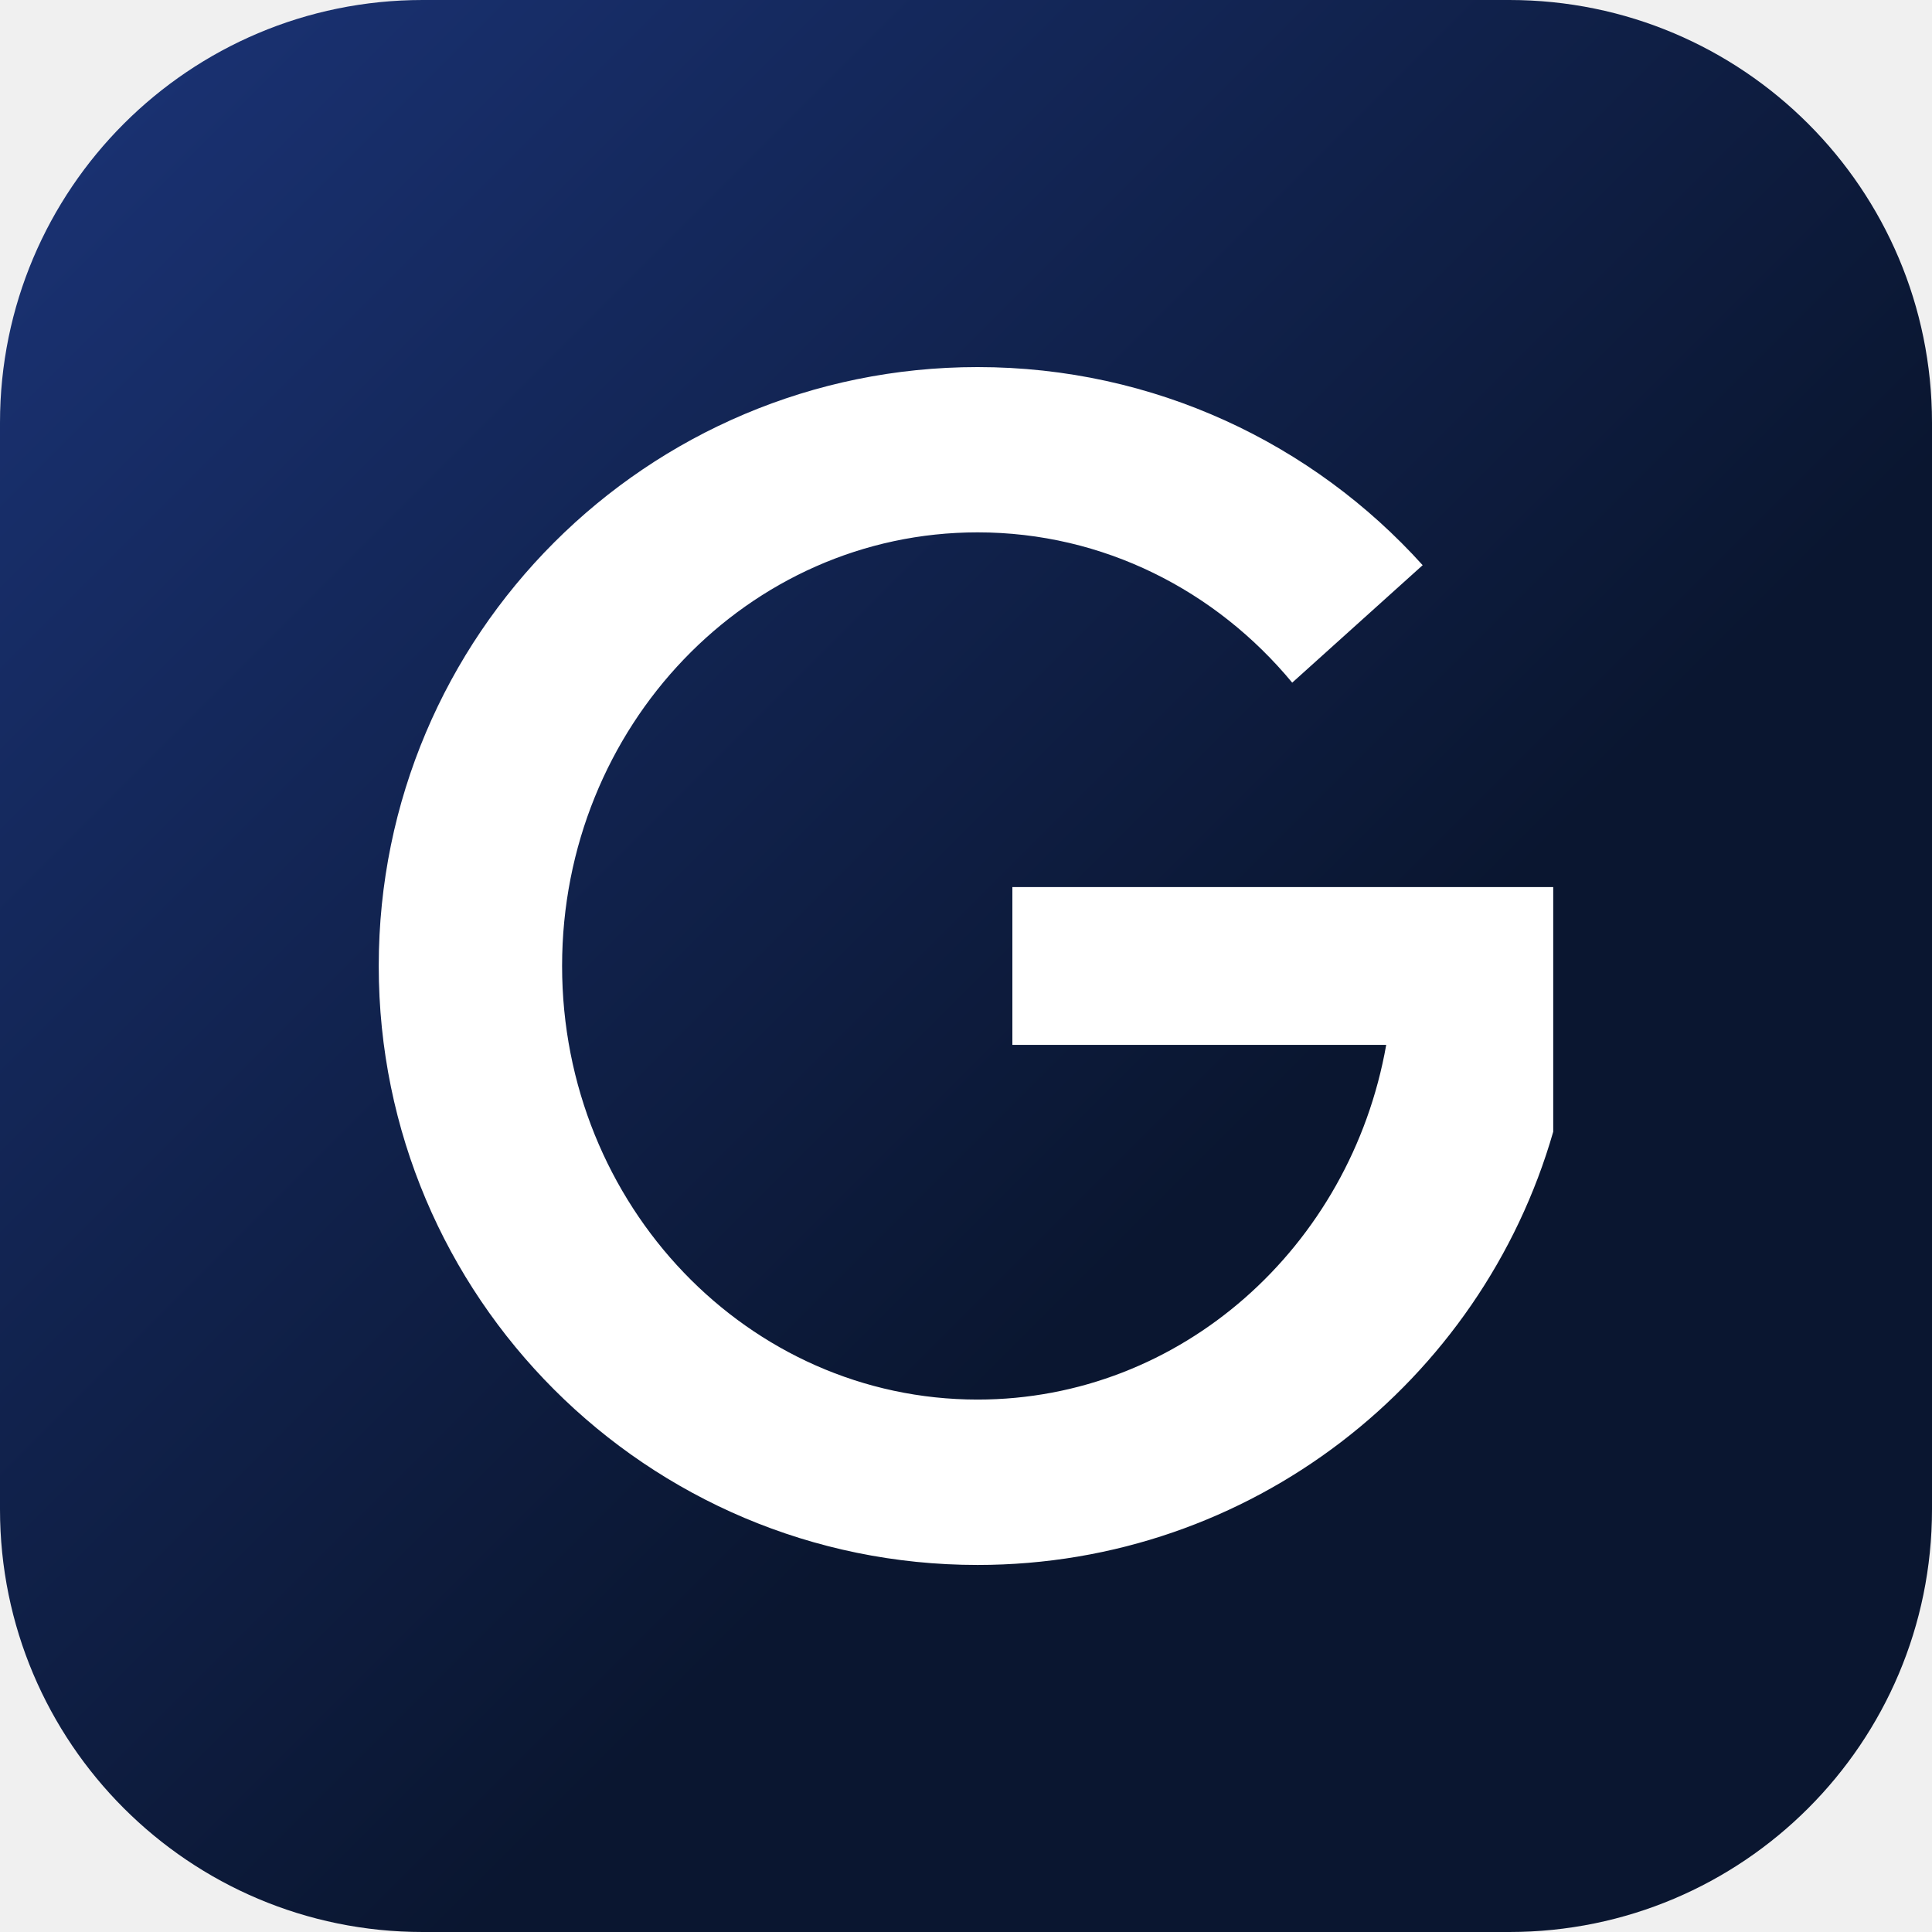
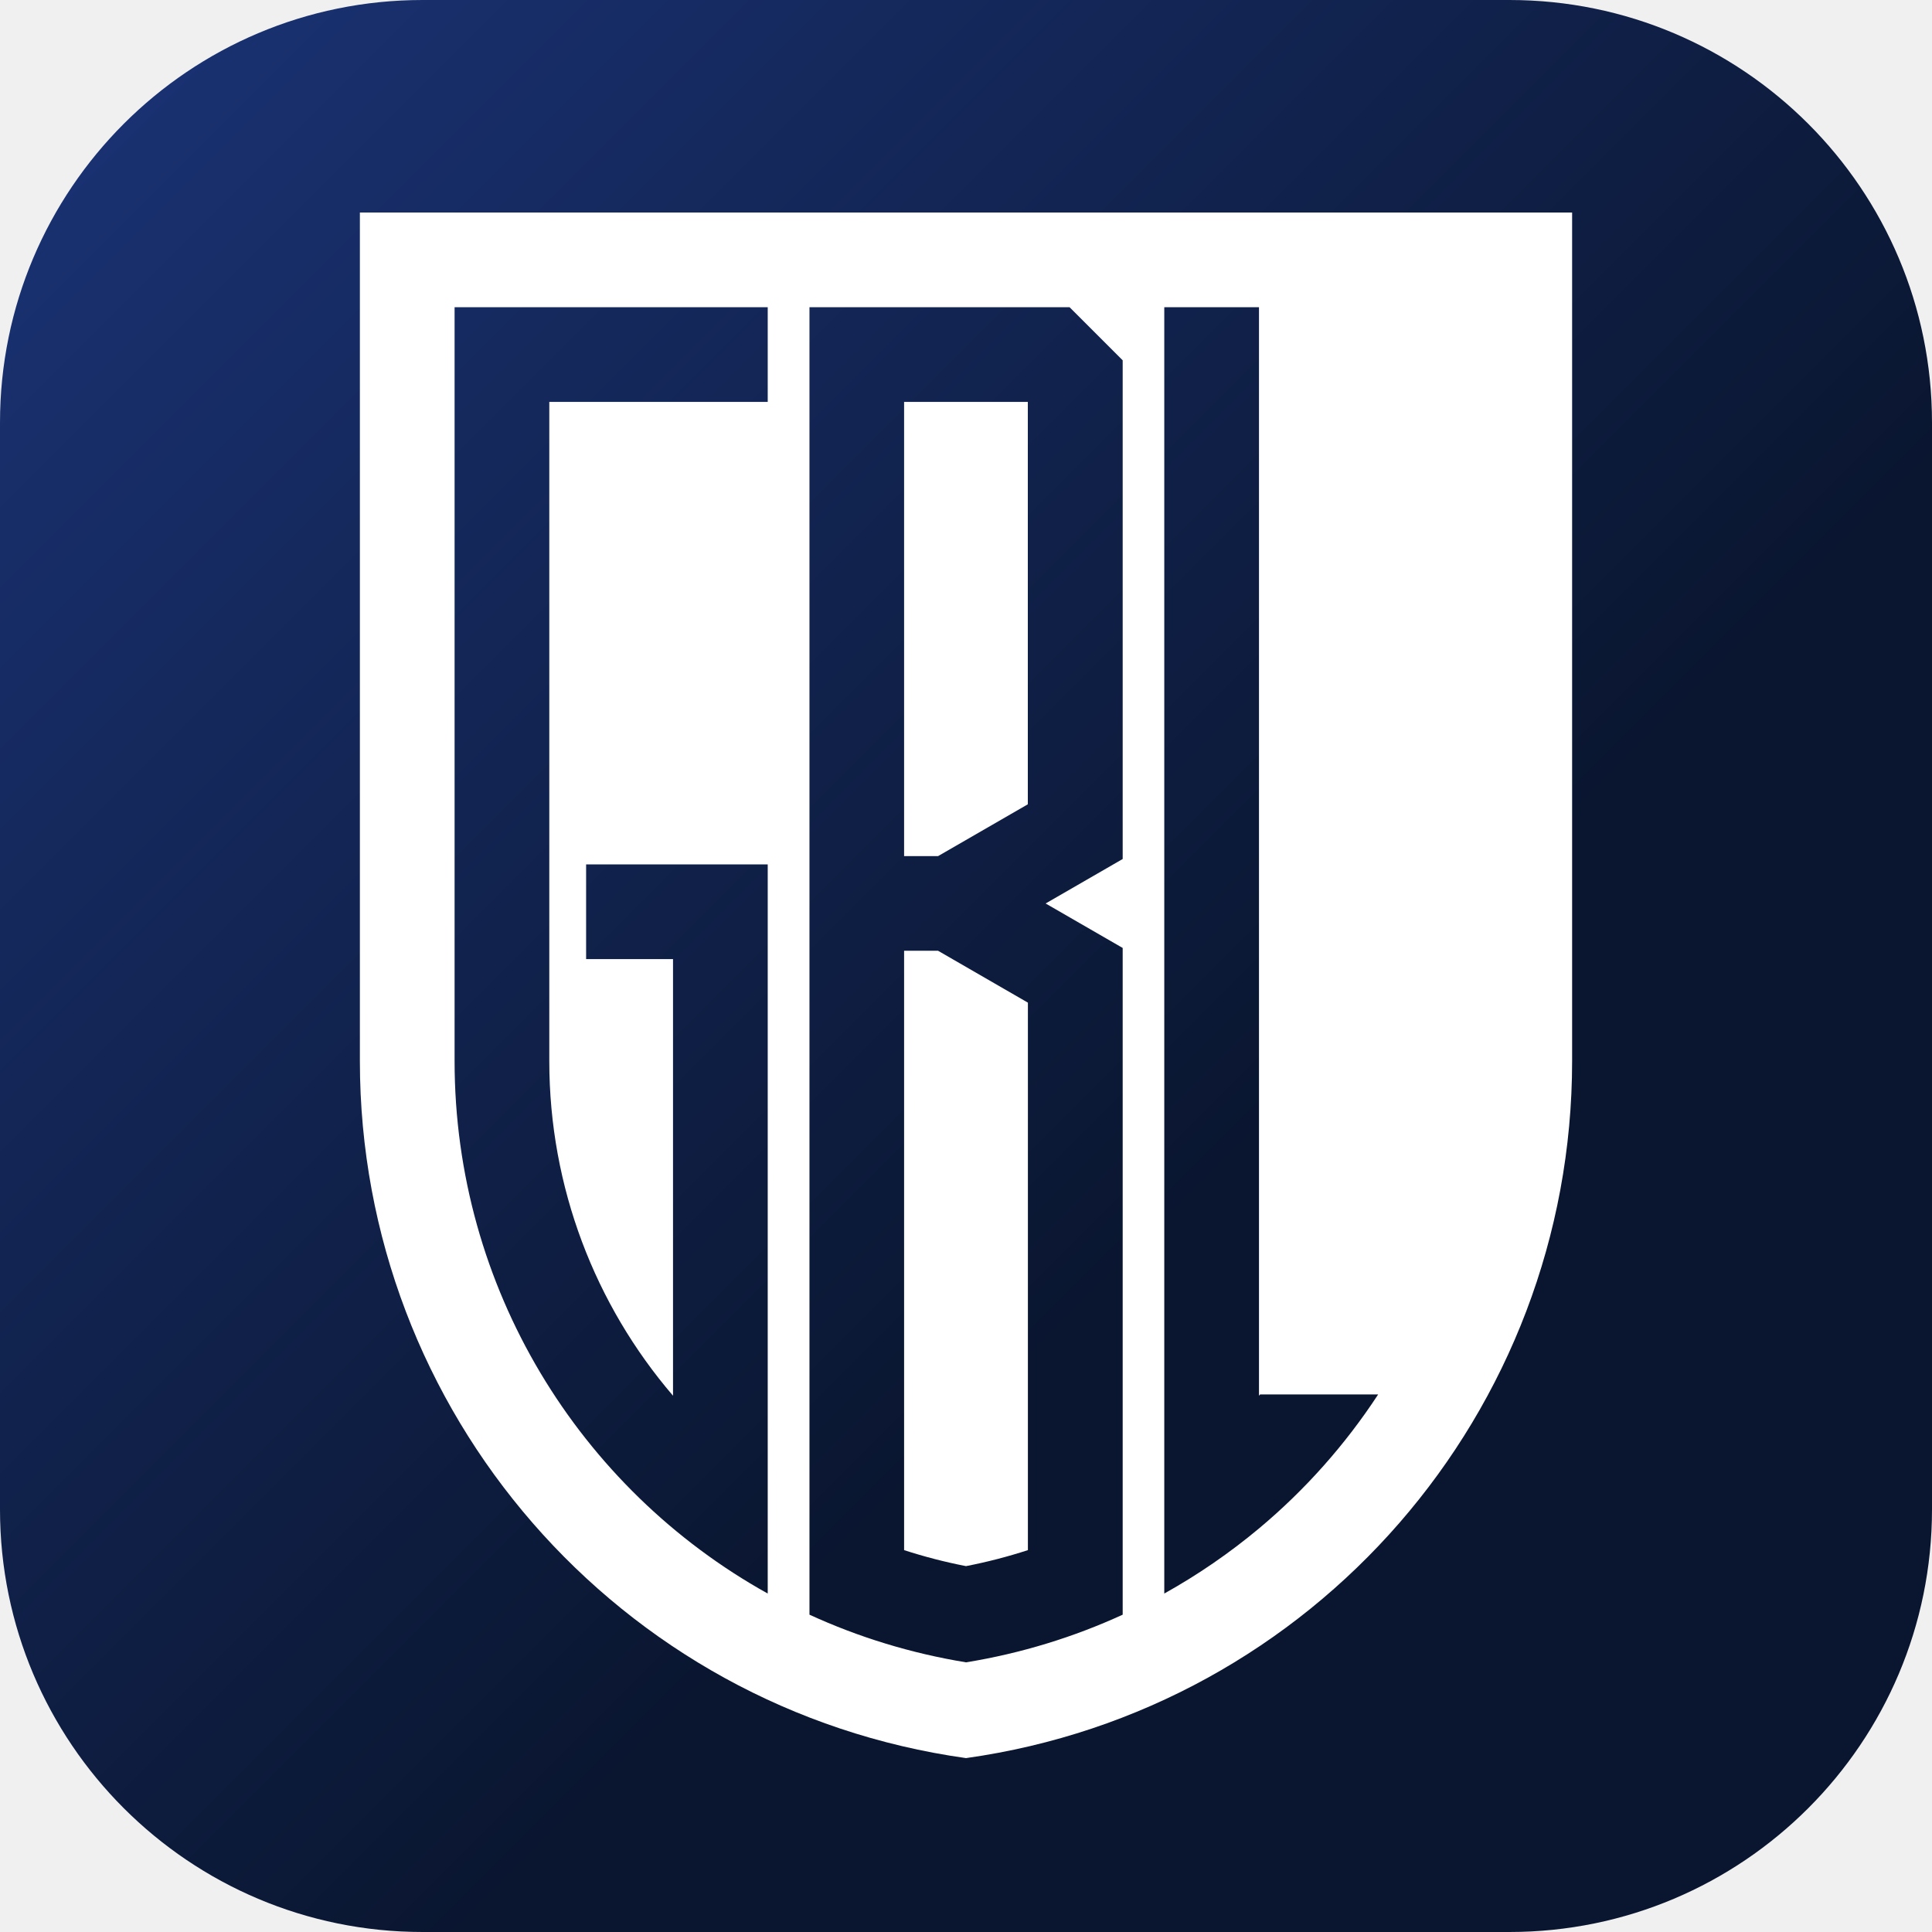
<svg xmlns="http://www.w3.org/2000/svg" viewBox="0 0 512 512" width="512" height="512">
  <defs>
    <linearGradient id="g" x1="0" y1="0" x2="1" y2="1">
      <stop offset="0" stop-color="#1B3478" />
      <stop offset="0.62" stop-color="#0A1630" />
    </linearGradient>
  </defs>
  <rect width="512" height="512" rx="112" fill="url(#g)" />
-   <path fill="#FFFFFF" d="M100.37,255.98c0,-87.66 71.05,-158.7 158.7,-158.7c46.81,0 88.89,20.27 117.95,52.5l-34.57,31.13c-20.18,-24.39 -50.04,-39.83 -83.38,-39.83c-60.81,0 -110.11,51.46 -110.11,114.91c0,63.45 49.3,114.91 110.11,114.91c53.98,0 98.85,-40.51 108.29,-93.99h-99.07v-41.83h143.33v64.84c-19.04,66.28 -80.12,114.81 -152.55,114.81c-87.66,0 -158.7,-71.05 -158.7,-158.7z" />
+   <g transform="translate(256 257.1) scale(2.007843)">
+     <path fill="#FFFFFF" d="M-80,-100h160v112c0,46.32 -34.13,85.57 -80,92c-45.87,-6.43 -80,-45.68 -80,-92zM-26.17,-87.5h-41.33v99.5c0,29.89 16.43,56.43 41.33,70.28l0,-96.24l-23.97,0v12.5h11.47l0,57.63c-10.25,-11.96 -16.33,-27.47 -16.33,-44.17v-87h28.83zM13.67,-87.5h-34.33l0,172.57c6.45,2.96 13.38,5.1 20.67,6.29c7.29,-1.19 14.22,-3.33 20.67,-6.29l0,-88l-10.17,-5.87l10.17,-5.87l0,-65.82zM-8.17,-75h16.33l0,53.11l-11.85,6.84l-4.48,0zM8.17,4.29l0,72.26c-2.65,0.86 -5.37,1.57 -8.17,2.11c-2.79,-0.54 -5.52,-1.25 -8.17,-2.11l0,-79.11h4.48zM38.67,-87.5h-12.5l0,169.78c4.45,-2.48 8.63,-5.36 12.5,-8.59c6.09,-5.09 11.39,-11.06 15.73,-17.69h-15.58c-0.05,0.06 -0.1,0.12 -0.15,0.17z" />
+   </g>
</svg>
